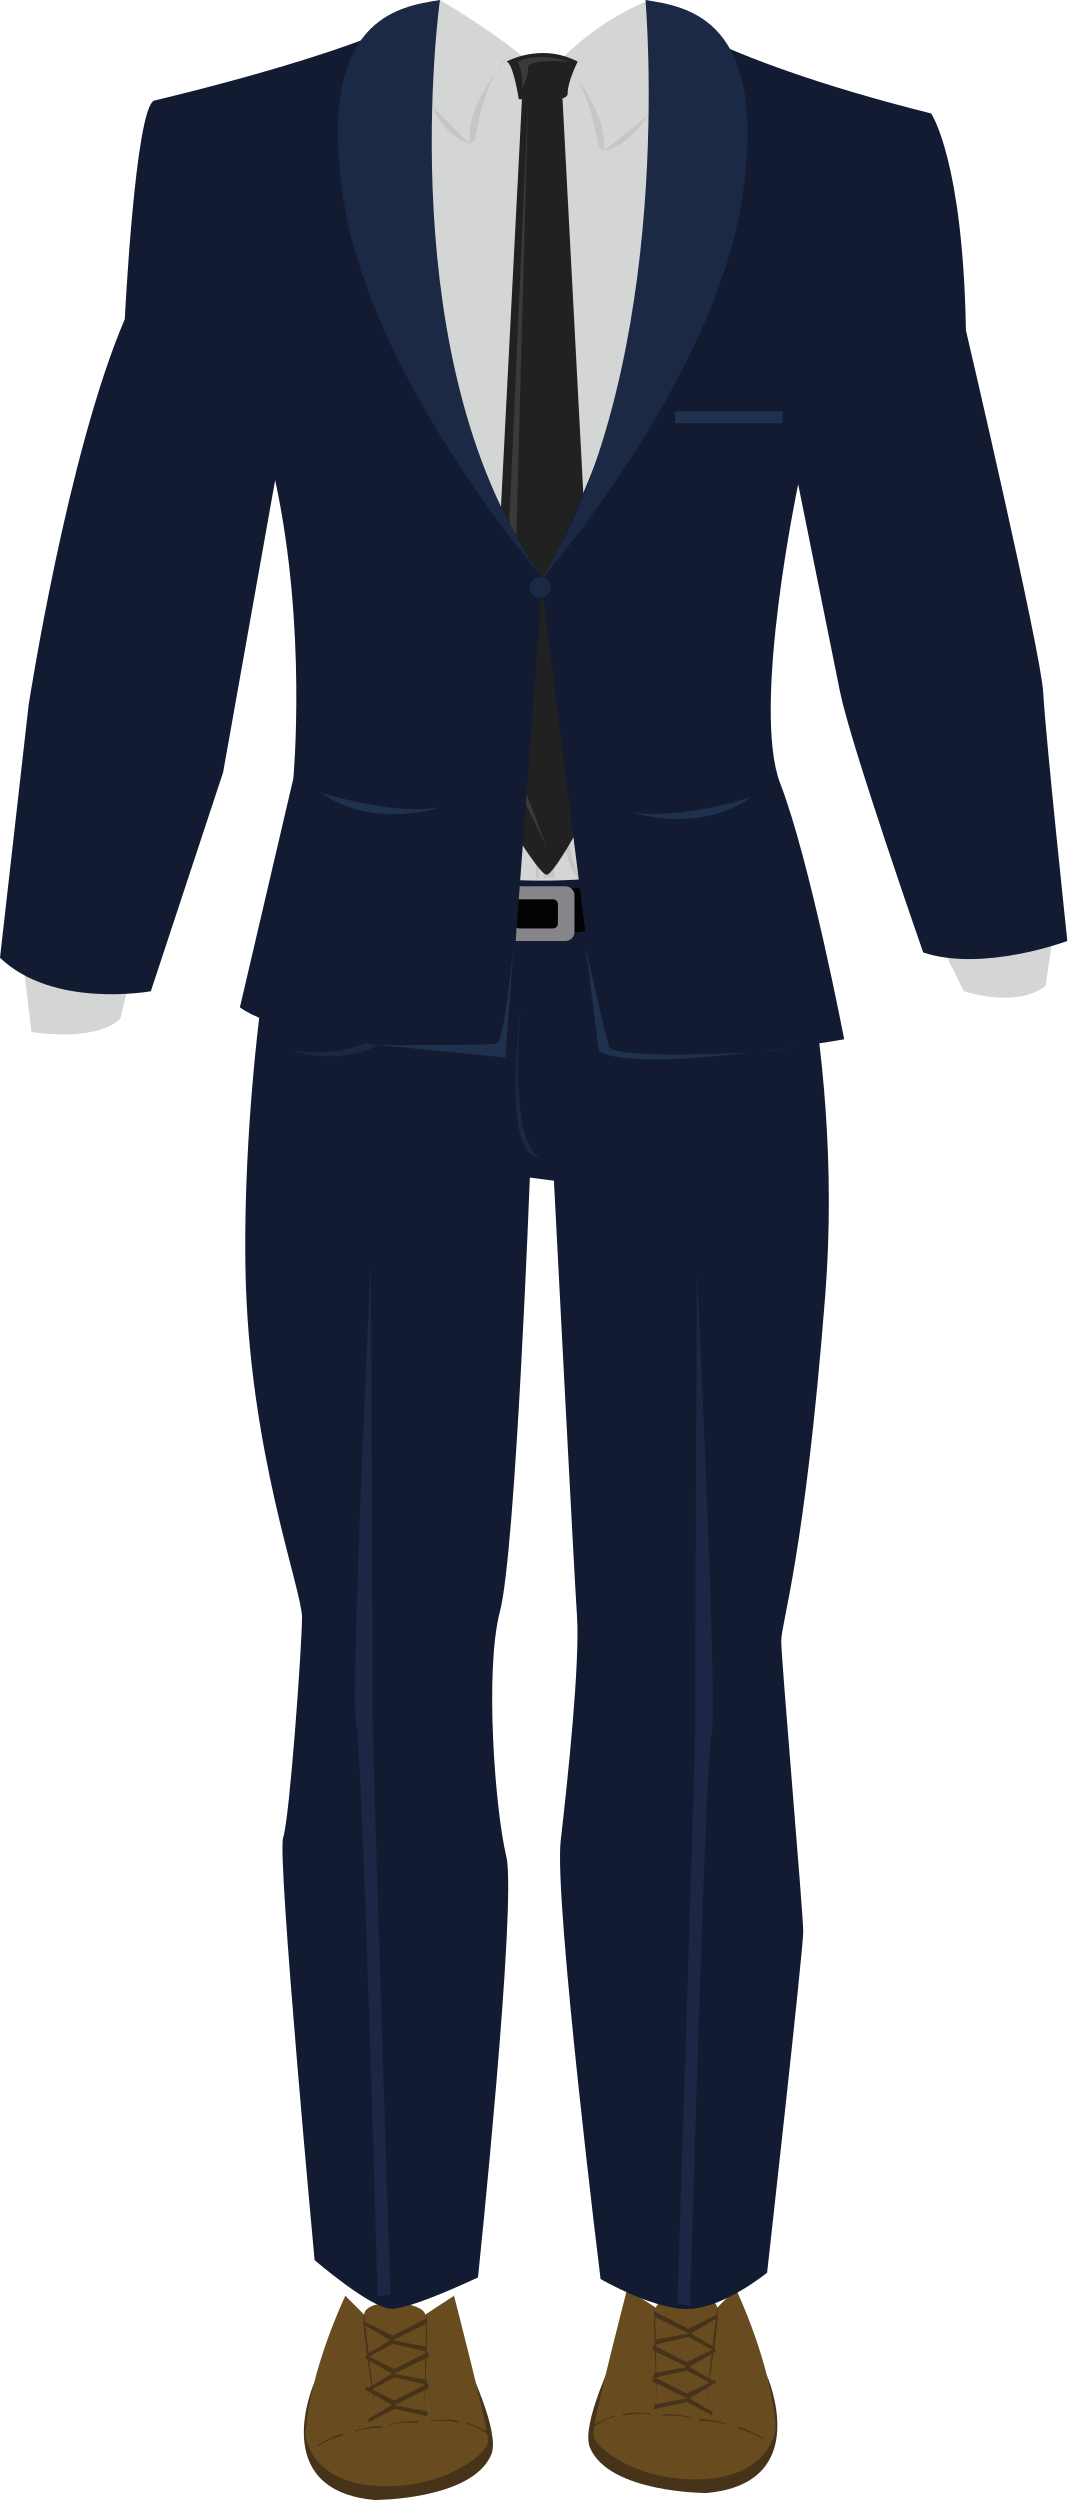
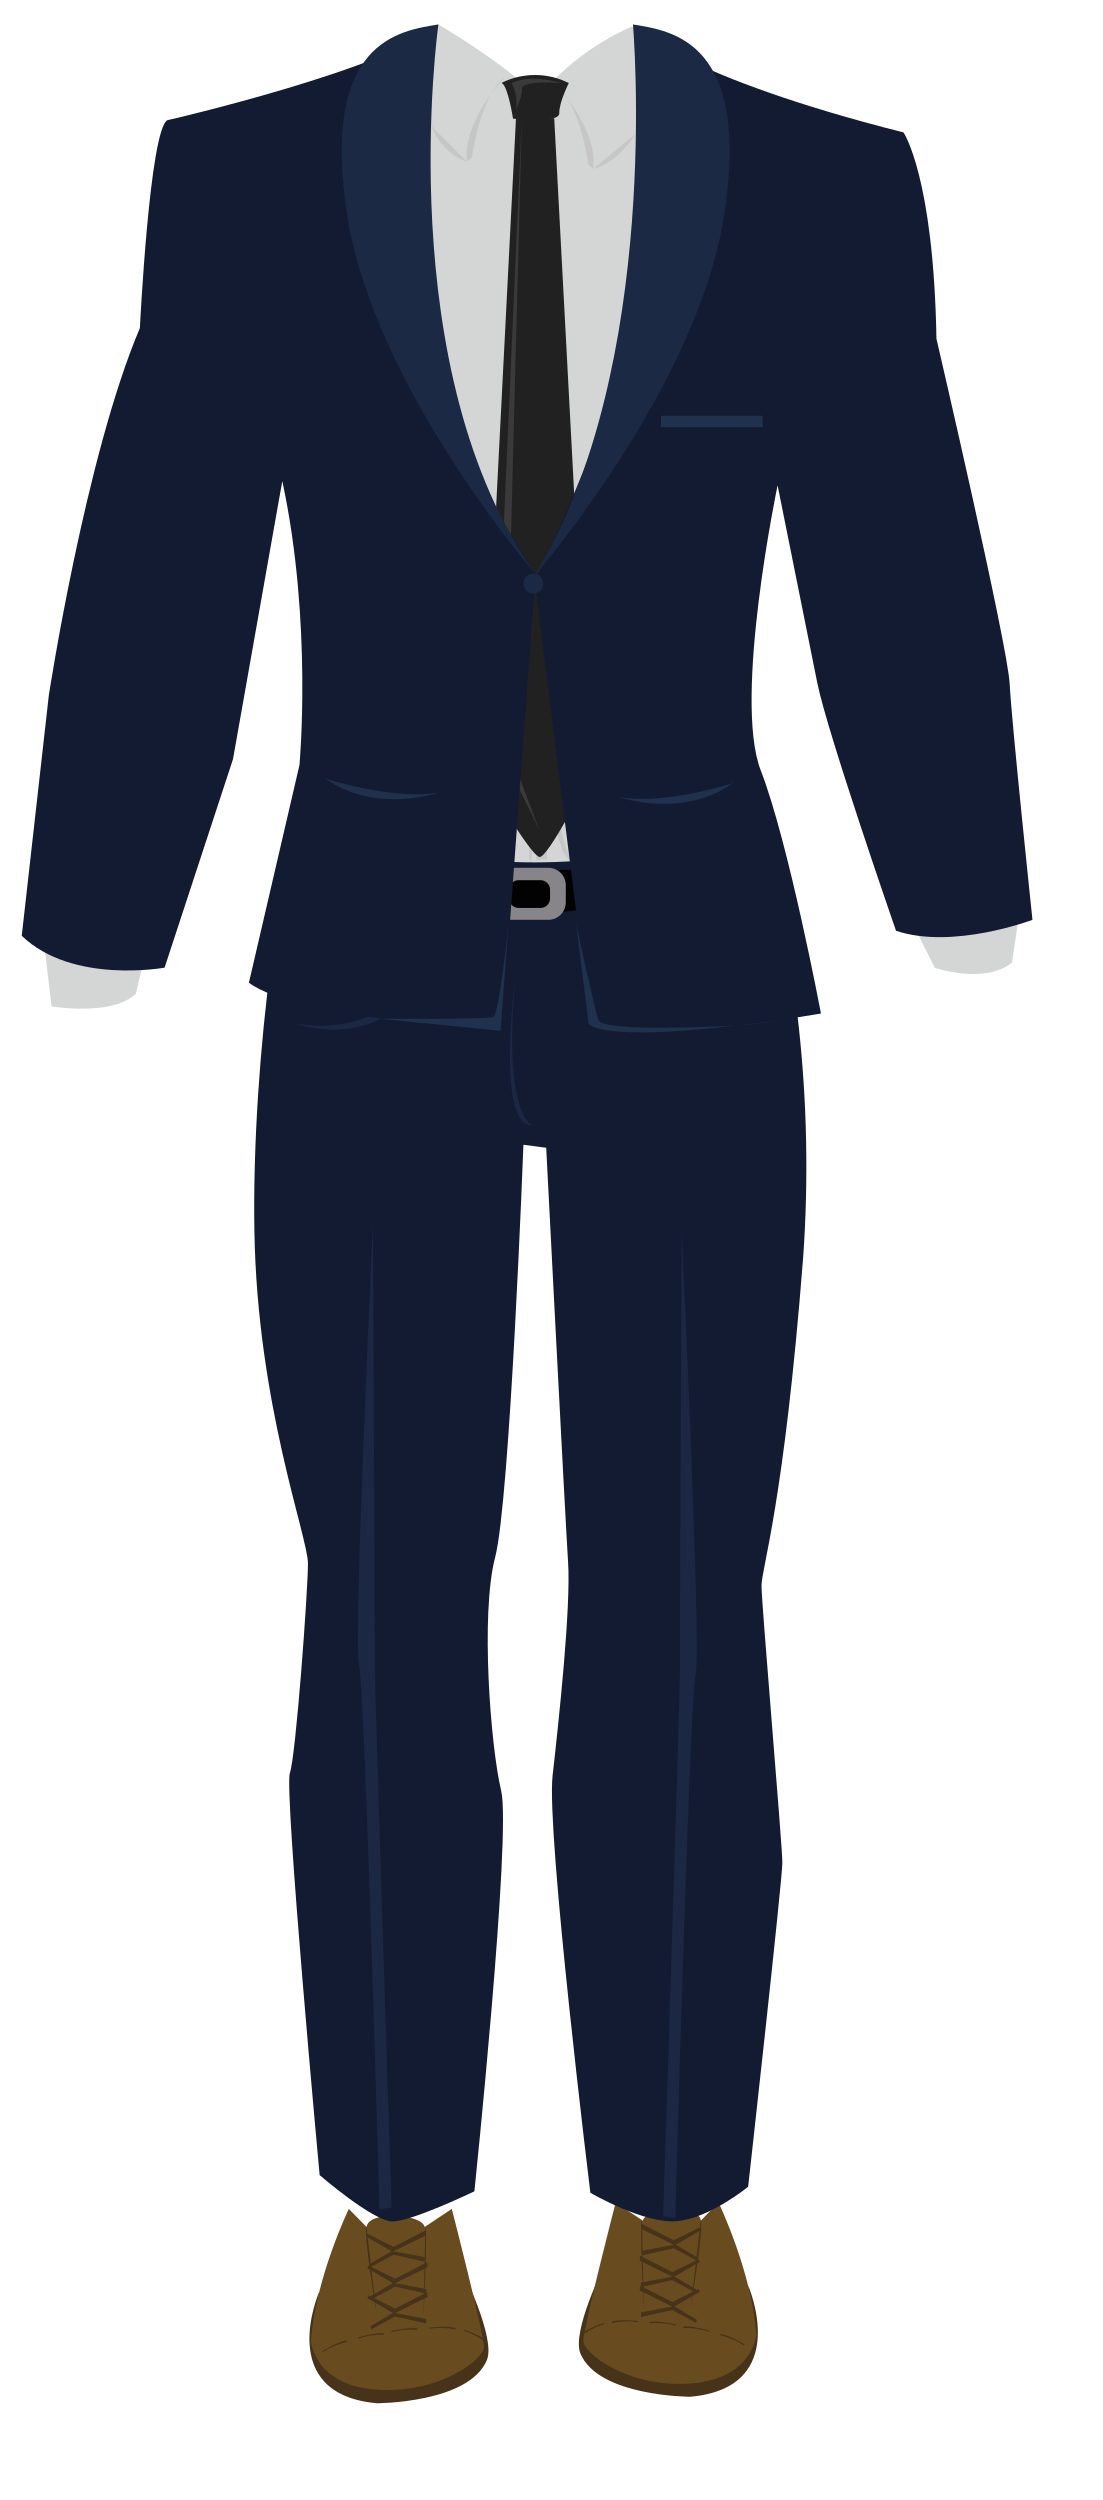
- <svg xmlns="http://www.w3.org/2000/svg" viewBox="0 0 339.67 795.56">
+ <svg xmlns="http://www.w3.org/2000/svg" viewBox="0 0 183 415">
  <defs>
-     <style>.cls-1{fill:#473319;}.cls-2{fill:#684b1e;}.cls-3{fill:#131b33;}.cls-4{fill:#1c2744;}.cls-5{fill:#020202;}.cls-6{fill:#878589;}.cls-7{fill:#d4d6d6;}.cls-8{fill:#c6c6c6;}.cls-9{fill:#666565;}.cls-10{fill:#543d3a;}.cls-11{fill:#42302d;}.cls-12{fill:#212121;}.cls-13{fill:#3a3a3a;}.cls-14{fill:#1b2944;}.cls-15{fill:#1f314c;}</style>
+     <style>.cls-1{fill:none;}.cls-2{fill:#473319;}.cls-3{fill:#684b1e;}.cls-4{fill:#131b33;}.cls-5{fill:#1c2744;}.cls-6{fill:#020202;}.cls-7{fill:#878589;}.cls-8{fill:#d4d6d6;}.cls-9{fill:#c6c6c6;}.cls-10{fill:#666565;}.cls-11{fill:#543d3a;}.cls-12{fill:#42302d;}.cls-13{fill:#212121;}.cls-14{fill:#3a3a3a;}.cls-15{fill:#1b2944;}.cls-16{fill:#1f314c;}</style>
  </defs>
  <g id="Layer_2" data-name="Layer 2">
    <g id="rfb">
      <g id="rfb-2" data-name="rfb">
+         <rect class="cls-1" width="183" height="415" />
        <g id="dressshoes">
          <g id="sbbshoes">
-             <path class="cls-1" d="M100,758.23s-15.15,34.33,19.35,37.33c0,0,31,0,37-14.5,3-7.23-8-29.5-8-29.5s7.68,22.79,6,25.21-15.5,14.8-33,12.29-24.7-5.67-21.35-30.83" />
-             <path class="cls-2" d="M109.9,730.56s-11.36,23.56-12.71,44.28c0,0,1.15,14.72,22.15,16.22s36-10,36-14.29-10.86-46.21-10.86-46.21l-9.13,6c-1-4.5-19-5.5-19.5,0Z" />
-             <path class="cls-1" d="M101.17,778.06s5.5-3.33,8-3.5V775s-5.17,1.25-8,3.5Z" />
-             <path class="cls-1" d="M113.1,773.44s6.18-1.8,8.63-1.32l-.11.42s-5.31-.12-8.63,1.32Z" />
-             <path class="cls-1" d="M124.35,771.35s6.28-1.41,8.7-.77l-.14.41s-5.3-.46-8.7.77Z" />
-             <path class="cls-1" d="M137.13,770.21s6.4-.66,8.73.27l-.19.39s-5.2-1.08-8.73-.27Z" />
-             <path class="cls-1" d="M148.69,771s6.07,2.12,7.79,3.95l-.34.27s-4.25-3.19-7.79-3.94Z" />
-             <path class="cls-1" d="M115.84,736.56l3.5,29.67S114.7,738.48,115.84,736.56Z" />
-             <path class="cls-1" d="M135,766.49s1.5-27.81.64-29.86L135,766.49" />
-             <polyline class="cls-1" points="116.11 738.88 124.97 743.23 135.8 737.73 135.87 739.39 124.97 744.73 135.44 746.73 135.44 748.23 124.97 745.89 116.9 750.22 116.75 749.1 124.21 744.73 115.66 739.73 116.11 738.88" />
-             <polyline class="cls-1" points="116.61 749.54 125.47 753.89 136.29 748.39 136.37 750.05 125.47 755.39 135.94 757.39 135.94 758.89 125.47 756.55 117.39 760.88 117.24 759.76 124.71 755.39 116.15 750.39 116.61 749.54" />
-             <polyline class="cls-1" points="116.61 759.53 125.47 763.88 136.29 758.38 136.37 760.04 125.47 765.38 135.94 767.38 135.94 768.88 125.47 766.54 117.39 770.87 117.24 769.75 124.71 765.38 116.15 760.38 116.61 759.53" />
+             <path class="cls-2" d="M53,380.41s-7.48,17,9.56,18.53c0,0,15.31,0,18.27-7.19,1.48-3.59-4-14.65-4-14.65s3.8,11.31,3,12.52-7.65,7.34-16.29,6.1S51.34,392.9,53,380.41" />
+             <path class="cls-3" d="M57.9,366.68s-5.61,11.69-6.28,22c0,0,.57,7.31,10.94,8s17.77-5,17.78-7.09S75,366.68,75,366.68l-4.51,3c-.49-2.24-9.38-2.73-9.63,0Z" />
+             <path class="cls-2" d="M53.58,390.26s2.72-1.66,4-1.74v.22a12.51,12.51,0,0,0-4,1.73Z" />
+             <path class="cls-2" d="M59.48,388s3.05-.89,4.26-.65l-.05.21a12.54,12.54,0,0,0-4.27.65Z" />
+             <path class="cls-2" d="M65,386.93s3.1-.7,4.3-.39l-.07.21a12.34,12.34,0,0,0-4.29.38Z" />
+             <path class="cls-2" d="M71.35,386.36s3.16-.33,4.31.13l-.09.2a12.34,12.34,0,0,0-4.32-.13Z" />
+             <path class="cls-2" d="M77.05,386.73s3,1,3.85,2l-.16.13a12.53,12.53,0,0,0-3.85-2Z" />
+             <path class="cls-2" d="M60.83,369.66l1.73,14.72S60.27,370.61,60.83,369.66Z" />
+             <path class="cls-2" d="M70.29,384.52s.74-13.81.31-14.83l-.31,14.83" />
+             <polyline class="cls-2" points="60.96 370.81 65.34 372.97 70.69 370.24 70.72 371.06 65.34 373.71 70.51 374.7 70.51 375.45 65.34 374.29 61.35 376.44 61.28 375.88 64.97 373.71 60.74 371.23 60.96 370.81" />
+             <polyline class="cls-2" points="61.21 376.1 65.59 378.26 70.93 375.53 70.97 376.35 65.59 379 70.76 380 70.76 380.74 65.59 379.58 61.6 381.73 61.52 381.17 65.21 379 60.98 376.52 61.21 376.1" />
+             <polyline class="cls-2" points="61.21 381.06 65.59 383.22 70.93 380.49 70.97 381.31 65.59 383.96 70.76 384.95 70.76 385.7 65.59 384.54 61.6 386.69 61.52 386.13 65.21 383.96 60.98 381.48 61.21 381.06" />
          </g>
          <g id="sbbshoes-2" data-name="sbbshoes">
-             <path class="cls-1" d="M244.07,756s15.15,34.34-19.35,37.34c0,0-31,0-37-14.5-3-7.23,8-29.5,8-29.5s-7.69,22.78-6,25.21,15.5,14.8,33,12.29,24.7-5.67,21.35-30.84" />
-             <path class="cls-2" d="M234.16,728.38s11.36,23.56,12.71,44.28c0,0-1.15,14.72-22.15,16.22s-36-10-36-14.29,10.86-46.21,10.86-46.21l9.13,6c1-4.5,19-5.5,19.5,0Z" />
-             <path class="cls-1" d="M242.89,775.88s-5.5-3.34-8-3.5v.44s5.17,1.25,8,3.5Z" />
-             <path class="cls-1" d="M231,771.25s-6.18-1.8-8.63-1.31l.11.42s5.31-.13,8.63,1.32Z" />
-             <path class="cls-1" d="M219.71,769.17s-6.28-1.41-8.7-.78l.14.42s5.3-.46,8.7.77Z" />
-             <path class="cls-1" d="M206.93,768s-6.4-.65-8.73.27l.19.4s5.2-1.09,8.72-.27Z" />
-             <path class="cls-1" d="M195.37,768.77s-6.07,2.12-7.79,3.94l.34.28s4.25-3.19,7.79-4Z" />
-             <path class="cls-1" d="M228.22,734.38,224.72,764S229.36,736.3,228.22,734.38Z" />
-             <path class="cls-1" d="M209.06,764.31s-1.49-27.81-.63-29.86l.63,29.86" />
-             <polyline class="cls-1" points="227.95 736.7 219.09 741.04 208.26 735.55 208.19 737.21 219.09 742.54 208.62 744.54 208.62 746.04 219.09 743.71 227.16 748.04 227.31 746.92 219.85 742.54 228.4 737.54 227.95 736.7" />
-             <polyline class="cls-1" points="227.45 747.36 218.59 751.7 207.76 746.21 207.69 747.87 218.59 753.2 208.12 755.2 208.12 756.7 218.59 754.37 226.66 758.7 226.82 757.58 219.35 753.2 227.91 748.2 227.45 747.36" />
-             <polyline class="cls-1" points="227.45 757.35 218.59 761.7 207.76 756.2 207.69 757.86 218.59 763.2 208.12 765.2 208.12 766.7 218.59 764.36 226.66 768.69 226.82 767.57 219.35 763.2 227.91 758.2 227.45 757.35" />
+             <path class="cls-2" d="M124.17,379.33s7.48,17-9.56,18.53c0,0-15.31,0-18.27-7.2-1.48-3.59,4-14.64,4-14.64s-3.8,11.31-3,12.51,7.65,7.35,16.29,6.1,12.2-2.81,10.55-15.3" />
+             <path class="cls-3" d="M119.27,365.6s5.61,11.69,6.28,22c0,0-.57,7.31-10.94,8.06s-17.77-5-17.78-7.1,5.37-22.93,5.37-22.93l4.51,3c.49-2.23,9.38-2.73,9.63,0Z" />
+             <path class="cls-2" d="M123.59,389.17s-2.72-1.65-4-1.73v.21a12.38,12.38,0,0,1,4,1.74Z" />
+             <path class="cls-2" d="M117.69,386.88s-3-.9-4.26-.65l0,.21a12.27,12.27,0,0,1,4.27.65Z" />
+             <path class="cls-2" d="M112.14,385.84s-3.1-.7-4.3-.38l.07.2a12.45,12.45,0,0,1,4.29.39Z" />
+             <path class="cls-2" d="M105.82,385.28s-3.16-.33-4.31.13l.09.19a12.61,12.61,0,0,1,4.32-.13Z" />
+             <path class="cls-2" d="M100.11,385.64s-3,1.06-3.84,2l.16.14a12.53,12.53,0,0,1,3.85-2Z" />
+             <path class="cls-2" d="M116.34,368.57l-1.73,14.73S116.9,369.53,116.34,368.57Z" />
+             <path class="cls-2" d="M106.88,383.43s-.74-13.8-.31-14.82l.31,14.82" />
+             <polyline class="cls-2" points="116.21 369.73 111.83 371.88 106.48 369.15 106.44 369.98 111.83 372.63 106.66 373.62 106.66 374.37 111.83 373.21 115.82 375.35 115.89 374.8 112.2 372.63 116.43 370.15 116.21 369.73" />
+             <polyline class="cls-2" points="115.96 375.02 111.58 377.17 106.24 374.44 106.2 375.27 111.58 377.92 106.41 378.91 106.41 379.66 111.58 378.5 115.57 380.64 115.65 380.09 111.96 377.92 116.19 375.44 115.96 375.02" />
+             <polyline class="cls-2" points="115.96 379.98 111.58 382.13 106.24 379.4 106.2 380.23 111.58 382.88 106.41 383.87 106.41 384.62 111.58 383.46 115.57 385.6 115.65 385.05 111.96 382.88 116.19 380.4 115.96 379.98" />
          </g>
        </g>
        <g id="rfbpants">
          <g id="sbbpants">
-             <path class="cls-3" d="M97.48,259.66s57.62,45.59,148.42,0c0,0,23.21,69.57,16.71,152.57s-14,104-14,110,7,86.5,7,92.5-11.5,108.49-11.5,108.49-12.82,10.51-23.91,11.51-29.09-9.5-29.09-9.5-14.87-120.5-12.68-139.5,6.18-56.5,5.18-71.5-7.34-138.5-7.34-138.5l-7.66-1s-4.5,119-9.5,138-1.5,63.5,2,78-9,134-9,134-21,10-27.5,10-24.5-15.5-24.5-15.5-12-129-10-134.5,6-61,6-70-17-53-18-111S87.83,269.17,97.48,259.66Z" />
-             <path class="cls-4" d="M221.79,404.23s6.67,140,4.67,147.33-6.84,182.17-6.84,182.17l-4.05-.68s5.7-175.49,5.63-182.15S221.79,404.23,221.79,404.23Z" />
-             <path class="cls-4" d="M118,401.23s-6.66,140-4.66,147.33,6.83,182.17,6.83,182.17l4.06-.68s-5.71-175.49-5.64-182.15S118,401.23,118,401.23Z" />
-             <path class="cls-5" d="M94,265.84s-5.41,8.29-4.44,15.13c0,0,47.9,16.31,79.53,16.48C202,297.63,251.73,281,251.73,281s.33-13.79-4-15.18C247.77,265.84,189.76,304,94,265.84Z" />
-             <rect class="cls-6" x="158.45" y="282.04" width="24.37" height="17.41" rx="2.9" ry="2.9" />
-             <rect class="cls-5" x="163.76" y="286.18" width="13.78" height="9.28" rx="1.59" ry="1.59" />
+             <path class="cls-4" d="M51.76,132.94s28.46,22.63,73.31,0a214.19,214.19,0,0,1,8.26,75.73c-3.21,41.2-6.92,51.62-6.92,54.6s3.46,42.94,3.46,45.92S124.19,363,124.19,363s-6.34,5.21-11.81,5.71S98,364,98,364s-7.34-59.81-6.27-69.24,3.06-28,2.57-35.49-3.63-68.74-3.63-68.74l-3.78-.5s-2.23,59.07-4.7,68.5-.74,31.52,1,38.71-4.44,66.52-4.44,66.52-10.38,5-13.59,5-12.1-7.69-12.1-7.69-5.93-64-4.94-66.76,3-30.28,3-34.75-8.39-26.31-8.89-55.1S47,137.66,51.76,132.94Z" />
+             <path class="cls-5" d="M113.16,204.7s3.3,69.49,2.31,73.13-3.38,90.42-3.38,90.42l-2-.33s2.82-87.11,2.78-90.42S113.16,204.7,113.16,204.7Z" />
+             <path class="cls-5" d="M61.91,203.21s-3.29,69.49-2.31,73.13S63,366.76,63,366.76l2-.33S62.16,279.32,62.2,276,61.91,203.21,61.91,203.21Z" />
+             <path class="cls-6" d="M50,136s-2.67,4.11-2.19,7.51c0,0,23.66,8.09,39.28,8.18,16.25.09,40.83-8.16,40.83-8.16s.17-6.84-2-7.53C126,136,97.34,155,50,136Z" />
+             <rect class="cls-7" x="81.88" y="144.05" width="12.04" height="8.64" rx="2.9" ry="2.9" />
+             <rect class="cls-6" x="84.5" y="146.11" width="6.81" height="4.61" rx="1.59" ry="1.59" />
          </g>
-           <rect class="cls-3" x="138.94" y="279.37" width="4.93" height="18.08" rx="1.47" ry="1.47" />
-           <rect class="cls-3" x="196.69" y="279.37" width="4.93" height="18.08" rx="1.47" ry="1.47" />
-           <rect class="cls-3" x="234.77" y="268.98" width="4.93" height="18.08" rx="1.47" ry="1.47" />
-           <rect class="cls-3" x="96.97" y="266.38" width="4.93" height="18.08" rx="1.47" ry="1.47" />
-           <path class="cls-4" d="M209.11,313.89s13.5,23.67,45.75,18.67C254.86,332.56,223.11,343.55,209.11,313.89Z" />
-           <path class="cls-4" d="M135.74,315.51s-12.89,23.68-43.68,18.68C92.06,334.19,122.37,345.17,135.74,315.51Z" />
-           <path class="cls-4" d="M165.78,319.44s-6.56,49.29,5.89,48.79C171.67,368.23,161.72,365.66,165.78,319.44Z" />
+           <rect class="cls-4" x="72.24" y="142.73" width="2.43" height="8.97" rx="1.22" ry="1.22" />
+           <rect class="cls-4" x="100.77" y="142.73" width="2.43" height="8.97" rx="1.22" ry="1.22" />
+           <rect class="cls-4" x="119.58" y="137.57" width="2.43" height="8.97" rx="1.22" ry="1.22" />
+           <rect class="cls-4" x="51.51" y="136.28" width="2.43" height="8.97" rx="1.22" ry="1.22" />
+           <path class="cls-5" d="M106.9,159.86s6.67,11.75,22.6,9.27C129.5,169.13,113.82,174.58,106.9,159.86Z" />
+           <path class="cls-5" d="M70.66,160.66s-6.37,11.76-21.58,9.27C49.08,169.93,64.06,175.38,70.66,160.66Z" />
+           <path class="cls-5" d="M85.5,162.61s-3.24,24.47,2.91,24.22C88.41,186.83,83.49,185.56,85.5,162.61Z" />
        </g>
        <g id="rfbshirt">
          <g id="shirt">
-             <path class="cls-7" d="M133.46,7.09S62.57,32.79,55.9,40.45s-14.66,39.34-13,59.34c0,0-32.67,110.75-31.33,140.22L9.75,301.79l-3.18-2.34L10,328.4s20.35,3.45,28.29-4.25l5.27-22-2.33-.33S69.57,247.56,69.9,240s19.67-96.56,19.67-96.56,6,36,5.67,44,3.66,66,3.66,66L92,258.09s53.14,42.89,154,9.32l-3.48-15s2-54,.33-69.33l12.67-33s16.33,98.33,30,125l16.67,25.33h-3l7.54,15s16.48,5.68,26-1.67l2.87-19.36h-2.05s-2-77.66-5.33-87.66-20.67-95.34-26.67-105.34c0,0,4.67-52.66-21-67.33,0,0-58-16.16-72.35-25.25,0,0-6.86,9.46-35.86,12.8S133.46,7.09,133.46,7.09Z" />
+             <path class="cls-8" d="M69.53,7.58s-35,12.75-38.31,16.56S24,43.66,24.8,53.59c0,0-16.13,55-15.48,69.6l-.89,30.66-1.58-1.16,1.71,14.37s10,1.72,14-2.11L25.13,154,24,153.85s14-26.91,14.16-30.66,9.71-47.93,9.71-47.93,3,17.87,2.8,21.84,1.81,32.76,1.81,32.76l-3.4,2.3s26.25,21.29,76.09,4.63l-1.72-7.43s1-26.8.16-34.41l6.26-16.38s8.07,48.81,14.82,62.05l8.23,12.57h-1.48l3.73,7.46s8.14,2.82,12.82-.83l1.42-9.61h-1s-1-38.55-2.64-43.51-10.21-47.32-13.17-52.29c0,0,2.31-26.14-10.37-33.42,0,0-28.67-8-35.74-12.53,0,0-3.39,4.7-17.71,6.35S69.53,7.58,69.53,7.58Z" />
            <g id="sbbshirt2">
-               <path class="cls-8" d="M166,27.55l4.58,251.94s4.73-.22,5.87-.23L178.36,27.2Z" />
-               <path class="cls-7" d="M173.17,27.93S171.28,26,171.28,32c0,14,.21,247.53.21,247.53l1.47,0S172.51,31.85,173.17,27.93Z" />
-               <circle class="cls-9" cx="171.28" cy="71.98" r="3.22" />
-               <path class="cls-10" d="M172.15,69.5s-2.93-.27-3.38,1.75a2.83,2.83,0,0,0,2.51,3.43S166.27,71.25,172.15,69.5Z" />
-               <circle class="cls-10" cx="171.28" cy="72.18" r="0.75" />
-               <circle class="cls-9" cx="171.91" cy="48.33" r="3.22" />
-               <path class="cls-10" d="M172.78,45.85s-2.92-.27-3.37,1.75a2.84,2.84,0,0,0,2.5,3.44S166.91,47.6,172.78,45.85Z" />
-               <circle class="cls-10" cx="171.91" cy="48.54" r="0.75" />
-               <circle class="cls-9" cx="171.61" cy="98.85" r="3.22" />
-               <path class="cls-10" d="M172.48,96.37s-2.92-.27-3.37,1.75a2.84,2.84,0,0,0,2.5,3.44S166.61,98.12,172.48,96.37Z" />
-               <circle class="cls-10" cx="171.61" cy="99.06" r="0.75" />
-               <circle class="cls-9" cx="172.19" cy="130.5" r="3.22" />
-               <path class="cls-10" d="M173.06,128s-2.92-.27-3.37,1.75a2.84,2.84,0,0,0,2.5,3.44S167.19,129.77,173.06,128Z" />
-               <circle class="cls-10" cx="172.19" cy="130.71" r="0.75" />
-               <circle class="cls-9" cx="172.53" cy="157.38" r="3.22" />
-               <path class="cls-10" d="M173.4,154.9s-2.93-.27-3.37,1.75a2.83,2.83,0,0,0,2.5,3.44S167.53,156.65,173.4,154.9Z" />
-               <circle class="cls-10" cx="172.53" cy="157.58" r="0.75" />
-               <circle class="cls-9" cx="172.45" cy="184.25" r="3.22" />
-               <path class="cls-10" d="M173.32,181.77s-2.93-.27-3.38,1.75a2.84,2.84,0,0,0,2.51,3.44S167.44,183.52,173.32,181.77Z" />
-               <circle class="cls-10" cx="172.45" cy="184.46" r="0.75" />
-               <circle class="cls-9" cx="172.78" cy="211.13" r="3.22" />
-               <path class="cls-10" d="M173.65,208.65s-2.92-.27-3.37,1.75a2.84,2.84,0,0,0,2.5,3.44S167.78,210.4,173.65,208.65Z" />
-               <circle class="cls-10" cx="172.78" cy="211.34" r="0.75" />
-               <circle class="cls-9" cx="173.15" cy="232.57" r="3.22" />
-               <path class="cls-10" d="M174,230.09s-2.93-.27-3.38,1.75a2.85,2.85,0,0,0,2.51,3.44S168.14,231.84,174,230.09Z" />
-               <circle class="cls-10" cx="173.15" cy="232.78" r="0.75" />
-               <circle class="cls-9" cx="173.48" cy="259.45" r="3.22" />
-               <path class="cls-10" d="M174.36,257s-2.93-.27-3.38,1.75a2.84,2.84,0,0,0,2.5,3.44S168.48,258.72,174.36,257Z" />
-               <circle class="cls-10" cx="173.48" cy="259.66" r="0.75" />
-               <circle class="cls-11" cx="37.5" cy="308.82" r="2.21" />
-               <path class="cls-8" d="M179.17,240.83s-3.38,44.85,9.48,38.85C188.65,279.68,180.17,289.64,179.17,240.83Z" />
+               <path class="cls-9" d="M85.62,17.73l2.26,125.05s2.33-.11,2.9-.11l.93-125.11Z" />
+               <path class="cls-8" d="M89.15,17.92s-.94-1-.94,2c0,7,.11,122.87.11,122.87H89S88.82,19.87,89.15,17.92Z" />
+               <ellipse class="cls-10" cx="88.21" cy="39.78" rx="1.59" ry="1.6" />
+               <path class="cls-11" d="M88.64,38.55s-1.44-.13-1.66.87a1.4,1.4,0,0,0,1.23,1.71S85.74,39.42,88.64,38.55Z" />
+               <circle class="cls-11" cx="88.21" cy="39.89" r="0.37" />
+               <ellipse class="cls-10" cx="88.53" cy="28.05" rx="1.59" ry="1.6" />
+               <path class="cls-11" d="M89,26.82s-1.45-.14-1.67.87a1.41,1.41,0,0,0,1.24,1.7S86.06,27.69,89,26.82Z" />
+               <circle class="cls-11" cx="88.53" cy="28.15" r="0.37" />
+               <ellipse class="cls-10" cx="88.38" cy="53.12" rx="1.59" ry="1.6" />
+               <path class="cls-11" d="M88.81,51.89s-1.45-.13-1.67.87a1.41,1.41,0,0,0,1.24,1.71S85.91,52.76,88.81,51.89Z" />
+               <circle class="cls-11" cx="88.38" cy="53.23" r="0.37" />
+               <ellipse class="cls-10" cx="88.67" cy="68.83" rx="1.59" ry="1.6" />
+               <path class="cls-11" d="M89.1,67.6s-1.45-.13-1.67.87a1.41,1.41,0,0,0,1.24,1.71S86.19,68.47,89.1,67.6Z" />
+               <circle class="cls-11" cx="88.67" cy="68.94" r="0.37" />
+               <ellipse class="cls-10" cx="88.83" cy="82.17" rx="1.59" ry="1.6" />
+               <path class="cls-11" d="M89.26,80.94s-1.44-.13-1.66.87a1.41,1.41,0,0,0,1.23,1.71S86.36,81.81,89.26,80.94Z" />
+               <circle class="cls-11" cx="88.83" cy="82.28" r="0.37" />
+               <ellipse class="cls-10" cx="88.79" cy="95.51" rx="1.59" ry="1.6" />
+               <path class="cls-11" d="M89.22,94.28s-1.45-.13-1.67.87a1.41,1.41,0,0,0,1.24,1.71S86.32,95.15,89.22,94.28Z" />
+               <circle class="cls-11" cx="88.79" cy="95.62" r="0.37" />
+               <ellipse class="cls-10" cx="88.96" cy="108.85" rx="1.59" ry="1.6" />
+               <path class="cls-11" d="M89.39,107.62s-1.45-.13-1.67.87A1.41,1.41,0,0,0,89,110.2S86.49,108.49,89.39,107.62Z" />
+               <circle class="cls-11" cx="88.96" cy="108.96" r="0.37" />
+               <ellipse class="cls-10" cx="89.14" cy="119.5" rx="1.59" ry="1.6" />
+               <path class="cls-11" d="M89.57,118.27s-1.45-.14-1.67.86a1.41,1.41,0,0,0,1.24,1.71S86.66,119.13,89.57,118.27Z" />
+               <circle class="cls-11" cx="89.14" cy="119.6" r="0.37" />
+               <ellipse class="cls-10" cx="89.3" cy="132.84" rx="1.59" ry="1.6" />
+               <path class="cls-11" d="M89.73,131.61s-1.44-.14-1.66.86a1.4,1.4,0,0,0,1.23,1.71S86.83,132.47,89.73,131.61Z" />
+               <circle class="cls-11" cx="89.3" cy="132.94" r="0.37" />
+               <ellipse class="cls-12" cx="22.13" cy="157.34" rx="1.09" ry="1.1" />
+               <path class="cls-9" d="M92.11,123.6s-1.67,22.26,4.68,19.28C96.79,142.88,92.6,147.83,92.11,123.6Z" />
            </g>
          </g>
-           <path class="cls-7" d="M140,0s-8.24,18.17-24.58,22.92c0,0,28.12,18.76,38.62,22.92l13.56-26.78S158.9,11.22,140,0Z" />
-           <path class="cls-8" d="M162.65,17.33S148,31.81,149.52,45.84l1.71-1.39S154,23.4,162.65,17.33Z" />
-           <path class="cls-7" d="M204.9.75S215,18.93,224.38,22.92c0,0-26.33,21.06-36.83,25.23L177.09,20.37A86.07,86.07,0,0,1,204.9.75Z" />
-           <path class="cls-8" d="M179,19.63s14.62,14.49,13.12,28.52l-1.71-1.4S187.59,25.71,179,19.63Z" />
-           <path class="cls-12" d="M161.43,19.45c1.85-.92,11.92-5.39,22.41.15,0,0-3.27,6.45-3.19,10.13s-15.56,1.81-15.56,1.81-1.62-10.61-3.67-11.83A.14.14,0,0,1,161.43,19.45Z" />
-           <path class="cls-12" d="M166.1,31.56l-10.95,212.8s-.87,5.62.63,7.87,15.37,25.88,18.12,26.13,16.31-26,16.31-26a18.87,18.87,0,0,0,0-8.17L179,31.36Z" />
-           <path class="cls-13" d="M181.33,19.63s-9.86-3.33-16.66,0a14.29,14.29,0,0,1,1.37,9s2.45-5.14,2-7.35C168.05,21.28,167.83,18.65,181.33,19.63Z" />
-           <path class="cls-13" d="M168.05,31.82l-9.22,206.74L174,269.61s-11.31-28.75-11.37-32.5S168.05,31.82,168.05,31.82Z" />
-           <path class="cls-3" d="M140,0s-34.3,84.81,33.18,184.46c0,0,70.61-142.08,31.7-183.71,0,0,18.77,17.14,91.43,35.36,0,0,10.13,14.67,11.07,69,0,0,23.93,102.33,24.6,115.33s7.67,79,7.67,79-26.72,10-45.86,3.67c0,0-23.14-66.33-26.48-83s-13.31-66-13.31-66-15,71.28-5.69,95.28,20.34,81.34,20.34,81.34-66.51,11.66-77.59,3.66L172.45,187,161.34,336.61s-69-4-85-16.06l17-72.77s4.44-47.66-5.78-95L71,245.78,48,315.44s-31,5.67-48-10.66l9.1-80.34s12.31-80.1,30.61-122.88c0,0,3.29-66.63,9.29-69.54C49,32,125.71,14.22,140,0Z" />
-           <path class="cls-14" d="M140,0S123.56,116.81,173.2,184.46c0,0-54.87-62.85-63.87-120.85S126.89,2.12,140,0Z" />
-           <path class="cls-14" d="M205.4,0s10.17,114.61-33.18,184.46c0,0,54.86-62.85,63.86-120.85S218.53,2.12,205.4,0Z" />
-           <path class="cls-8" d="M192.09,48.15l14.3-11.64S199.85,46.85,192.09,48.15Z" />
-           <path class="cls-8" d="M137.56,33.89l12,12S141.79,44,137.56,33.89Z" />
-           <circle class="cls-14" cx="171.93" cy="186.96" r="3.33" />
-           <path class="cls-15" d="M186.33,301l4.22,33.37s4.28,5.87,48.78.51c0,0-44,2.47-45.5-1.86S186.33,301,186.33,301Z" />
-           <path class="cls-15" d="M120.41,332.54l40.4,4L163.45,301S160.36,331.2,158.3,332,120.41,332.54,120.41,332.54Z" />
-           <rect class="cls-15" x="214.83" y="130.91" width="34.16" height="3.76" />
-           <path class="cls-15" d="M102,252.2s22.76,7.4,38.13,4.7C140.13,256.9,119,264.2,102,252.2Z" />
-           <path class="cls-15" d="M239,253.73s-22.76,7.4-38.13,4.7C200.86,258.43,222,265.73,239,253.73Z" />
+           <path class="cls-8" d="M72.77,4.06s-4.06,9-12.14,11.37c0,0,13.89,9.31,19.08,11.38l6.7-13.29S82.1,9.63,72.77,4.06Z" />
+           <path class="cls-9" d="M84,12.66s-7.22,7.19-6.48,14.15l.84-.69S79.69,15.67,84,12.66Z" />
+           <path class="cls-8" d="M104.82,4.43s5,9,9.62,11c0,0-13,10.46-18.19,12.53L91.08,14.17A42.43,42.43,0,0,1,104.82,4.43Z" />
+           <path class="cls-9" d="M92,13.8S99.24,21,98.49,28l-.84-.7S96.27,16.82,92,13.8Z" />
+           <path class="cls-13" d="M83.35,13.71a12.43,12.43,0,0,1,11.07.08s-1.62,3.2-1.58,5-7.68.9-7.68.9-.8-5.26-1.82-5.87A.07.07,0,0,1,83.35,13.71Z" />
+           <path class="cls-13" d="M85.65,19.72l-5.4,105.63s-.43,2.79.31,3.91,7.59,12.84,9,13,8.06-12.9,8.06-12.9a9.51,9.51,0,0,0,0-4.06L92,19.62Z" />
+           <path class="cls-14" d="M93.18,13.8s-4.87-1.65-8.23,0a7.14,7.14,0,0,1,.68,4.47s1.2-2.55,1-3.65C86.62,14.62,86.51,13.32,93.18,13.8Z" />
+           <path class="cls-14" d="M86.62,19.85,82.07,122.47l7.5,15.41S84,123.61,84,121.75,86.62,19.85,86.62,19.85Z" />
+           <path class="cls-4" d="M72.77,4.06S55.83,46.15,89.16,95.62c0,0,34.88-70.53,15.66-91.19,0,0,9.27,8.51,45.16,17.55,0,0,5,7.28,5.47,34.25,0,0,11.82,50.79,12.15,57.25s3.79,39.21,3.79,39.21-13.2,5-22.65,1.82c0,0-11.43-32.93-13.08-41.2s-6.58-32.74-6.58-32.74-7.42,35.39-2.8,47.3,10,40.37,10,40.37S103.47,174,98,170.06l-9.2-73.2-5.48,74.27s-34.09-2-42-8L49.71,127s2.2-23.65-2.85-47.15l-8.18,46.16L27.32,160.63S12,163.44,3.61,155.34L8.1,115.46s6.09-39.76,15.12-61c0,0,1.63-33.08,4.59-34.52C27.81,20,65.7,11.12,72.77,4.06Z" />
+           <path class="cls-15" d="M72.77,4.06S64.64,62,89.16,95.62c0,0-27.1-31.2-31.54-60S66.29,5.11,72.77,4.06Z" />
+           <path class="cls-15" d="M105.07,4.06s5,56.88-16.39,91.56c0,0,27.1-31.2,31.54-60S111.55,5.11,105.07,4.06Z" />
+           <path class="cls-9" d="M98.49,28l7.07-5.78S102.33,27.31,98.49,28Z" />
+           <path class="cls-9" d="M71.56,20.88l5.91,5.93S73.65,25.9,71.56,20.88Z" />
+           <ellipse class="cls-15" cx="88.53" cy="96.86" rx="1.65" ry="1.65" />
+           <path class="cls-16" d="M95.65,153.47,97.73,170s2.12,2.92,24.1.26c0,0-21.74,1.23-22.48-.93S95.65,153.47,95.65,153.47Z" />
+           <path class="cls-16" d="M63.09,169.12l20,2,1.31-17.64s-1.53,15-2.54,15.36S63.09,169.12,63.09,169.12Z" />
+           <rect class="cls-16" x="109.73" y="69.03" width="16.87" height="1.87" />
+           <path class="cls-16" d="M54,129.24s11.25,3.67,18.84,2.33C72.83,131.57,62.39,135.2,54,129.24Z" />
+           <path class="cls-16" d="M121.66,130s-11.24,3.67-18.84,2.33C102.82,132.33,113.26,136,121.66,130Z" />
        </g>
      </g>
    </g>
  </g>
</svg>
